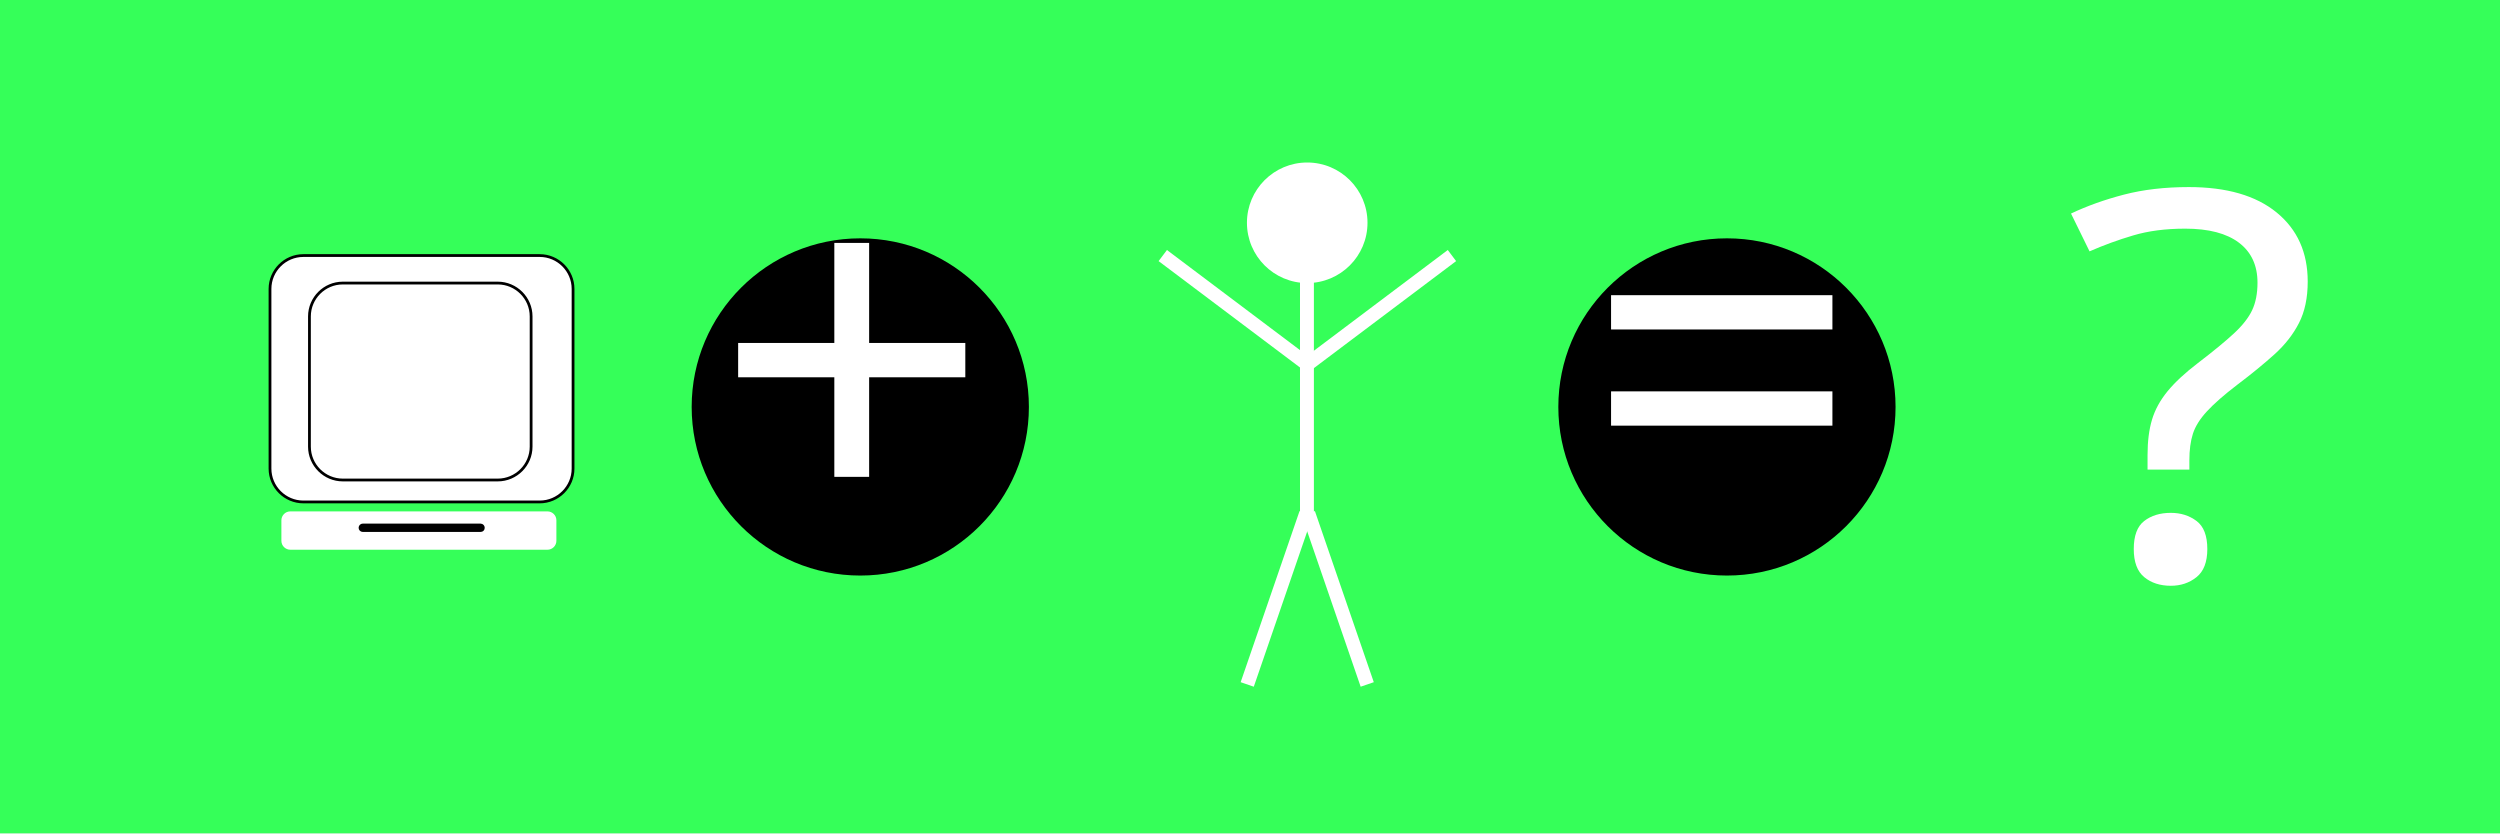
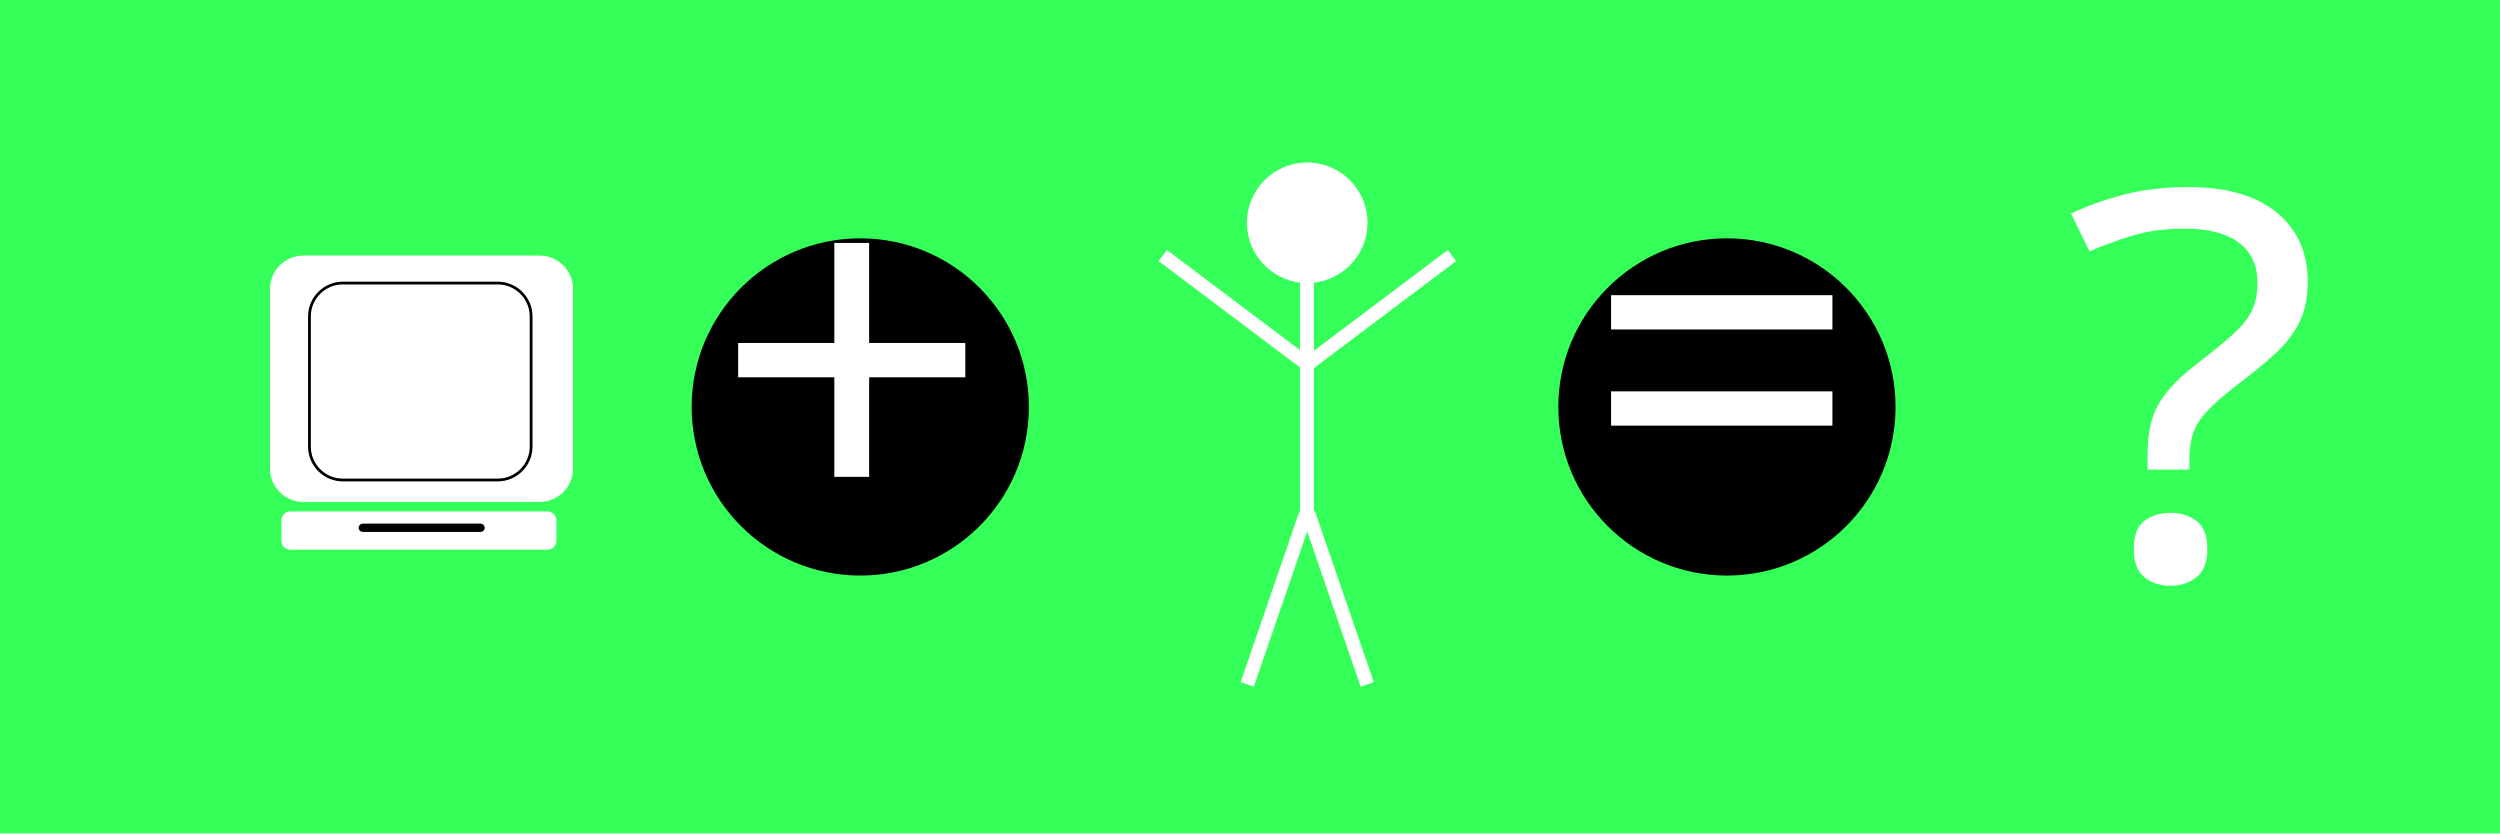
<svg xmlns="http://www.w3.org/2000/svg" version="1.1" id="Layer_1" x="0px" y="0px" viewBox="0 0 900 300" enable-background="new 0 0 900 300" xml:space="preserve">
  <rect fill="#35FF59" width="900" height="300" />
  <circle cx="309.7" cy="146.5" r="60.7" />
  <text transform="matrix(1 0 0 1 257.03 190.98)" fill="#FFFFFF" font-family="'MyriadPro-Regular'" font-size="174">+</text>
  <circle fill="#FFFFFF" cx="470.6" cy="80.2" r="21.7" />
  <line fill="none" stroke="#FFFFFF" stroke-width="5" stroke-miterlimit="10" x1="470.5" y1="92" x2="470.5" y2="189" />
  <line fill="none" stroke="#FFFFFF" stroke-width="5" stroke-miterlimit="10" x1="522.7" y1="92" x2="470.6" y2="131.2" />
  <line fill="none" stroke="#FFFFFF" stroke-width="5" stroke-miterlimit="10" x1="418.6" y1="92" x2="470.7" y2="131.2" />
  <line fill="none" stroke="#FFFFFF" stroke-width="5" stroke-miterlimit="10" x1="449" y1="246.4" x2="470.2" y2="184.8" />
  <line fill="none" stroke="#FFFFFF" stroke-width="5" stroke-miterlimit="10" x1="492.2" y1="246.4" x2="471" y2="184.8" />
  <circle cx="621.7" cy="146.5" r="60.7" />
  <text transform="matrix(1 0 0 1 570.2322 191.0001)" fill="#FFFFFF" font-family="'MyriadPro-Regular'" font-size="174">=</text>
-   <path fill="#FFFFFF" stroke="#000000" stroke-miterlimit="10" d="M194.3,180.7h-85.1c-6.6,0-12-5.4-12-12V104c0-6.6,5.4-12,12-12  h85.1c6.6,0,12,5.4,12,12v64.7C206.3,175.3,200.9,180.7,194.3,180.7z" />
+   <path fill="#FFFFFF" d="M194.3,180.7h-85.1c-6.6,0-12-5.4-12-12V104c0-6.6,5.4-12,12-12h85.1c6.6,0,12,5.4,12,12v64.7  C206.3,175.3,200.9,180.7,194.3,180.7z" />
  <path fill="#FFFFFF" d="M197.1,197.9h-92.6c-1.7,0-3.2-1.4-3.2-3.2v-7.4c0-1.7,1.4-3.2,3.2-3.2h92.6c1.7,0,3.2,1.4,3.2,3.2v7.4  C200.3,196.4,198.9,197.9,197.1,197.9z" />
  <path fill="#FFFFFF" stroke="#000000" stroke-miterlimit="10" d="M179.2,172.8h-55.8c-6.6,0-12-5.4-12-12v-46.9c0-6.6,5.4-12,12-12  h55.8c6.6,0,12,5.4,12,12v46.9C191.2,167.4,185.8,172.8,179.2,172.8z" />
  <path stroke="#000000" stroke-miterlimit="10" d="M173,191h-42.4c-0.6,0-1-0.5-1-1l0,0c0-0.6,0.5-1,1-1H173c0.6,0,1,0.5,1,1l0,0  C174,190.6,173.6,191,173,191z" />
  <text transform="matrix(1.1062 0 0 1 742.9902 208.1592)" fill="#FFFFFF" font-family="'MyriadPro-Regular'" font-size="194.502">?</text>
</svg>
